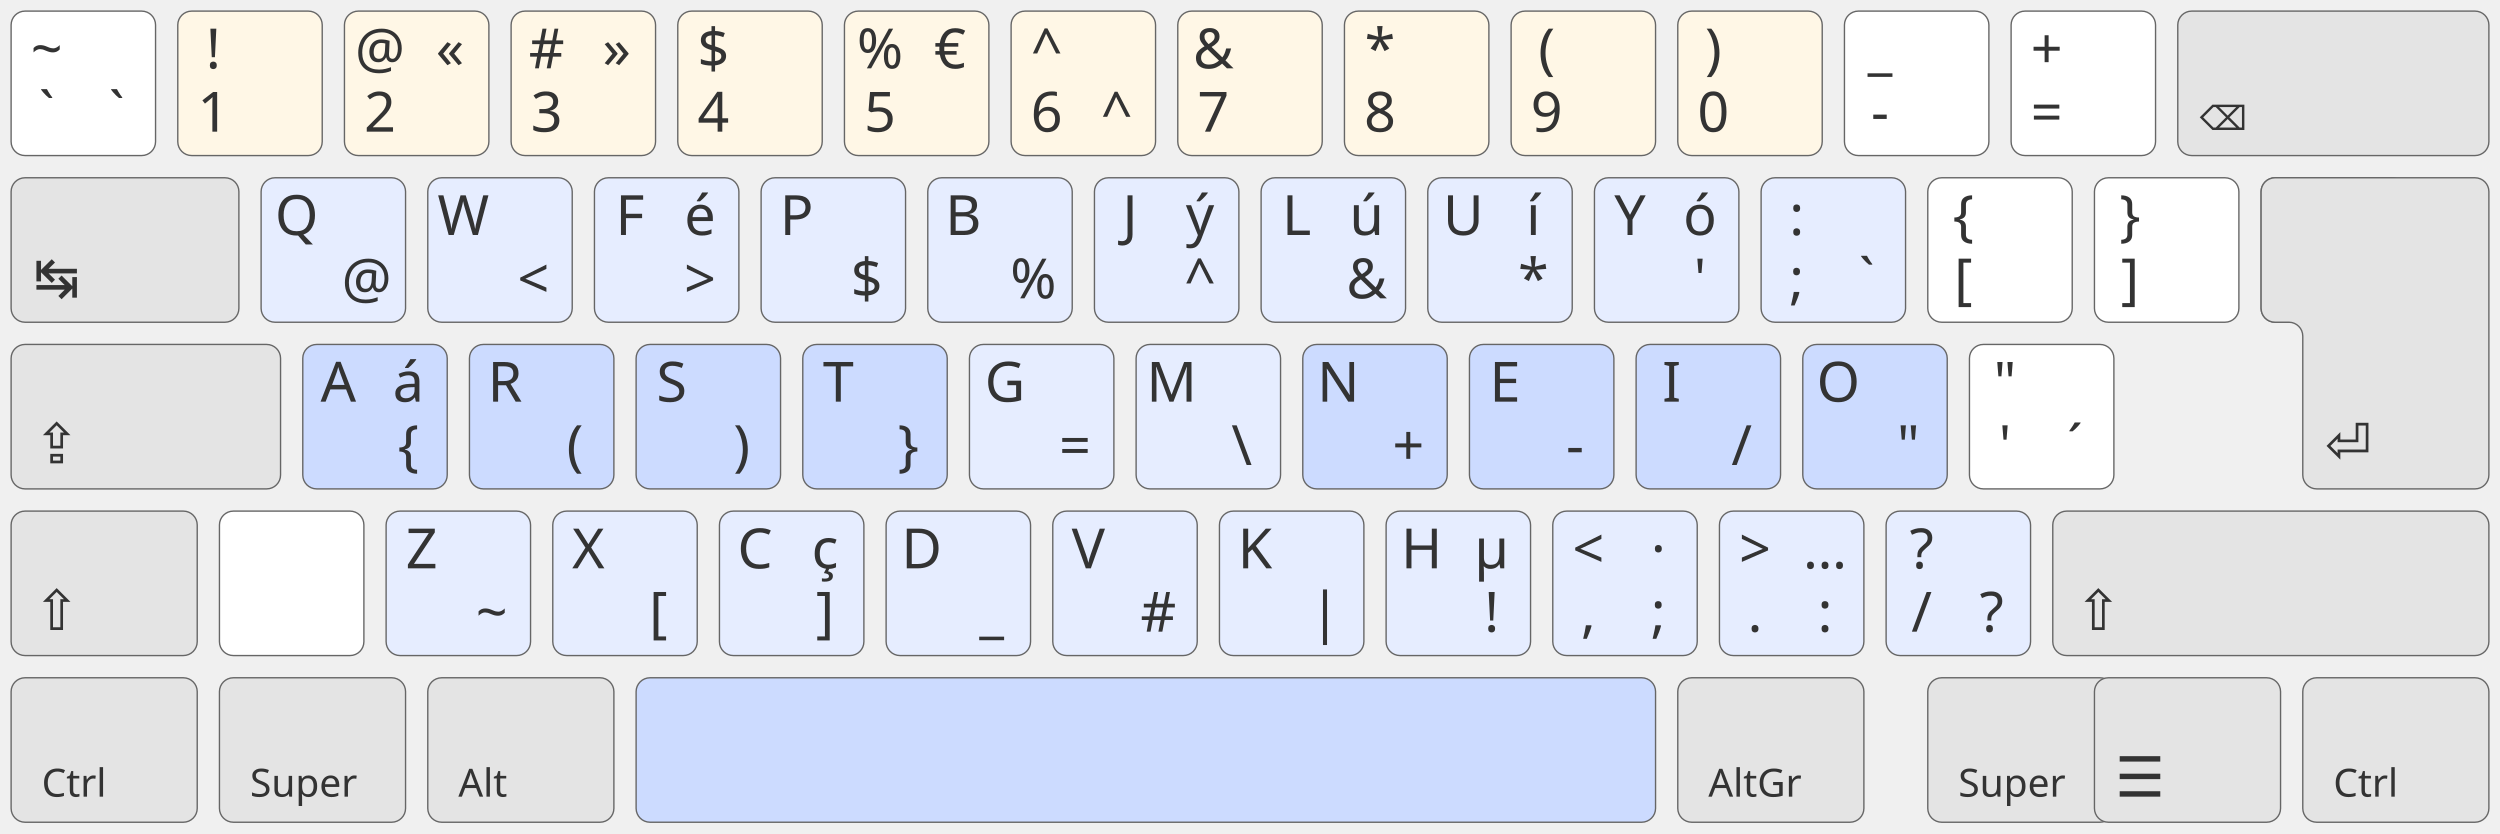
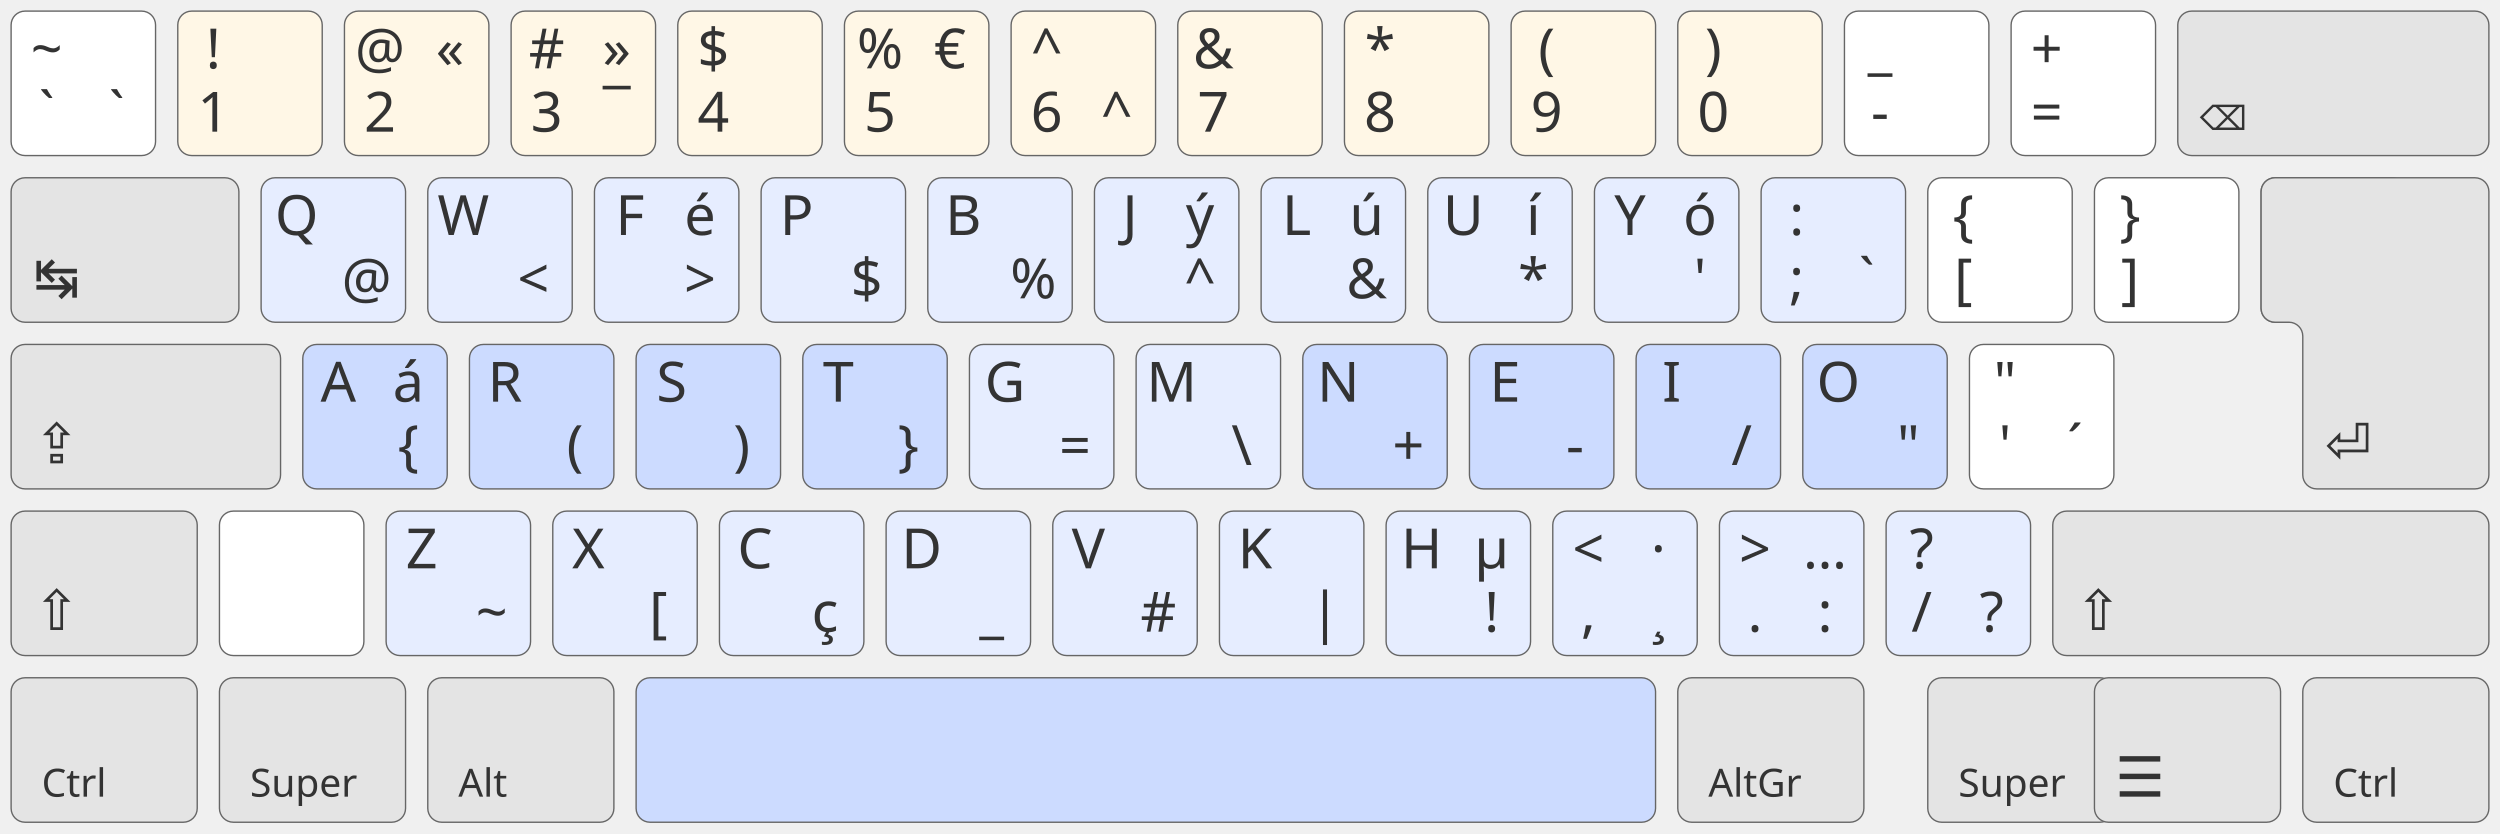
<svg xmlns="http://www.w3.org/2000/svg" class="iso intlBackslash mixed" platform="gnu" theme="reach" viewBox="0 0 900 300">
  <style>
    :root { color-scheme: light dark; }

    rect, path {
      stroke: #666;
      stroke-width: .5px;
      fill: #fff;
    }
    .specialKey,
    .specialKey rect,
    .specialKey path {
      fill: #e4e4e4;
    }
    text {
      fill: #333;
      font: normal 20px sans-serif;
      text-align: center;
    }
    #Backspace text {
      font-size: 12px;
    }

    #Escape { display: none; }

    #row_AE { transform: translate(4px, 4px); }
    #row_AD { transform: translate(4px, 64px); }
    #row_AC { transform: translate(4px, 124px); }
    #row_AB { transform: translate(4px, 184px); }
    #row_AA { transform: translate(4px, 244px); }

    /* Backslash + Enter */
    #Enter path.alt,
    #Enter     .iso,
    #Backslash .iso,
    .alt #Enter rect.ansi,
    .iso #Enter rect.ansi,
    .iso #Enter text.ansi,
    .alt #Backslash .ansi,
    .iso #Backslash .ansi { display: none; }
    #Enter text.ansi,
    .alt #Enter     .alt,
    .iso #Enter     .iso,
    .iso #Backslash .iso { display: block; }
    .iso #Backslash { transform: translate(765px, 60px); }
    .alt #Backslash { transform: translate(780px, -60px); }

    /* Backspace + IntlYen */
    #IntlYen, #Backspace .alt,
    .intlYen  #Backspace .ansi { display: none; }
    .intlYen  #Backspace .alt,
    .intlYen  #IntlYen { display: block; }

    /* ShiftLeft + IntlBackslash */
    #IntlBackslash, #ShiftLeft .iso,
    .intlBackslash  #ShiftLeft .ansi { display: none; }
    .intlBackslash  #ShiftLeft .iso,
    .intlBackslash  #IntlBackslash { display: block; }

    /* ShiftRight + IntlRo */
    #IntlRo, #ShiftRight .abnt,
    .intlRo  #ShiftRight .ansi { display: none; }
    .intlRo  #ShiftRight .abnt,
    .intlRo  #IntlRo { display: block; }

    /* Angle Mod */
    .am #KeyZ          { transform: translateX( 74px); }
    .am #KeyX          { transform: translateX(134px); }
    .am #KeyC          { transform: translateX(194px); }
    .am #KeyV          { transform: translateX(254px); }
    .am #KeyB          { transform: translateX(314px); }
    .am #IntlBackslash { transform: translateX(374px); }

    .specialKey   .ergo,
    .specialKey   .ol60,
    .specialKey   .ol50,
    .specialKey   .ol40,
    #Space        .ol60,
    #Space        .ol50,
    #Space        .ol40,
    #Backquote    .ol60,
    #BracketRight .ol60,
    #Equal        .ol60,
    .ergo #CapsLock,
    .ergo #Space      rect,
    .ergo #Backslash  rect,
    .ergo .specialKey rect,
    .ergo .specialKey text { display: none; }
    .ol50 #Escape,
    .ol40 #Escape,
    .ol60 #Space        .ol60,
    .ol50 #Space        .ol50,
    .ol40 #Space        .ol40,
    .ol60 #Backquote    .ol60,
    .ol60 #BracketRight .ol60,
    .ol60 #Backslash    .ol60,
    .ol60 #Equal        .ol60,
    .ol60 .specialKey   .ol60,
    .ol50 .specialKey   .ol50,
    .ol40 .specialKey   .ol40,
    .ergo .specialKey   .ergo { display: block; }

    .ol50 .pinkyKey, .ol50 #ContextMenu,
    .ol40 .pinkyKey, .ol40 #ContextMenu,
    .ol40 #row_AE .numberKey { display: none; }

    .ergo #row_AE       { transform: translate(94px, 4px); }
    .ergo #row_AD       { transform: translate(64px, 64px); }
    .ergo #row_AC       { transform: translate(49px, 124px); }
    .ergo #row_AB       { transform: translate(19px, 184px); }

    .ergo #Tab          { transform: translate(15px, 0px); }
    .ergo #ShiftLeft    { transform: translate(60px, 0px); }
    .ergo #ControlLeft  { transform: translate(75px, 0px); }
    .ergo #MetaLeft     { transform: translate(150px, 0px); }
    .ergo #AltLeft      { transform: translate(240px, 0px); }
    .ergo #Space        { transform: translate(315px, 0px); }
    .ergo #AltRight     { transform: translate(540px, 0px); }
    .ergo #MetaRight    { transform: translate(630px, 0px); }
    .ergo #ControlRight { transform: translate(750px, 0px); }

    .ergo .left         { transform: translate(-15px, 0px); }
    .ergo .right        { transform: translate(15px, 0px); }

    .ol60 .left         { transform: translate(-75px, 0px); }
    .ol60 #ControlRight { transform: translate(810px, 0px); }
    .ol60 #Backquote    { transform: translate(-15px, 0px); }
    .ol60 #ShiftRight   { transform: translate(795px, 0px); }
    .ol60 #ContextMenu  { transform: translate(750px, 0px); }
    .ol60 #Backslash    { transform: translate(690px, 120px); }
    .ol60 #Backspace    { transform: translate(277.5px, 60px); }
    .ol60 #Enter        { transform: translate(322.5px, 60px); }

    .ol50 #Escape       { transform: translate(-15px, 0px); }
    .ol50 #Backspace    { transform: translate(660px, 0px); }
    .ol50 #Enter        { transform: translate(705px, -60px); }

    .ol40 #Escape       { transform: translate(-15px, 120px); }
    .ol40 #Backspace    { transform: translate(660px, 60px); }
    .ol40 #Enter        { transform: translate(705px, 0px); }

    [platform="gnu"].ergo .specialKey .win,
    [platform="gnu"].ergo .specialKey .mac,
    [platform="win"].ergo .specialKey .gnu,
    [platform="win"].ergo .specialKey .mac { display: none; }
    .ergo .specialKey .mac,
    [platform="gnu"].ergo .specialKey .gnu,
    [platform="win"].ergo .specialKey .win { display: block; }

    /* swap Alt/Meta for MacOSX */
    [platform="gnu"].ergo #MetaLeft,
    [platform="win"].ergo #MetaLeft,
                    .ergo #AltLeft   { transform: translate(150px, 0px); }
    [platform="gnu"].ergo #AltLeft,
    [platform="win"].ergo #AltLeft,
                    .ergo #MetaLeft  { transform: translate(240px, 0px); }
    [platform="gnu"].ergo #AltRight,
    [platform="win"].ergo #AltRight,
                    .ergo #MetaRight { transform: translate(570px, 0px); }
    [platform="gnu"].ergo #MetaRight,
    [platform="win"].ergo #MetaRight,
                    .ergo #AltRight  { transform: translate(660px, 0px); }

    #NonConvert, #Convert, #KanaMode,
    #Lang1, #Lang2,
    #Space .jis,
    #Space .ks,
    .ergo #Space .ansi,
    .ol60 #Space .ansi,
    .ks  #Space .ansi,
    .ks  #Space .jis,
    .jis #Space .ansi,
    .jis #Space .ks { display: none; }
    .ks  #Space .ks,
    .jis #NonConvert, .jis #Convert, .jis #KanaMode,
    .ks #Lang1, .ks #Lang2,
    .jis #Space .jis { display: block; }

    #Backquote .jis,
    #CapsLock  .jis,
    .jis #Backquote .ansi,
    .jis #CapsLock  .ansi { display: none; }
    .jis #Backquote .jis,
    .jis #CapsLock .jis { display: block; }

    #Space text,
    #Lang1 text,
    #Lang2 text,
    #Convert text,
    #NonConvert text,
    .jis #CapsLock text { font-size: 14px; }
    #KanaMode text,
    .jis #Backquote text { font-size: 10px; }

    .specialKey .win,
    .specialKey .gnu {
      display: none;
      font-size: 14px;
    }

    /* display MacOSX by default */
    [platform="gnu"] .specialKey .win,
    [platform="gnu"] .specialKey .mac,
    [platform="win"] .specialKey .gnu,
    [platform="win"] .specialKey .mac { display: none; }
    [platform="mac"] .specialKey .mac,
    [platform="gnu"] .specialKey .gnu,
    [platform="win"] .specialKey .win { display: block; }

    /* swap Alt/Meta for MacOSX */
    [platform="gnu"] #MetaLeft,
    [platform="win"] #MetaLeft,  #AltLeft   { transform: translate(75px, 0px); }
    [platform="gnu"] #AltLeft,
    [platform="win"] #AltLeft,   #MetaLeft  { transform: translate(150px, 0px); }
    [platform="gnu"] #AltRight,
    [platform="win"] #AltRight,  #MetaRight { transform: translate(600px, 0px); }
    [platform="gnu"] #MetaRight,
    [platform="win"] #MetaRight, #AltRight  { transform: translate(675px, 0px); }

    /* optional color theme: reach */
    [theme="reach"] .numberKey rect { fill: hsl( 42, 100%, 95%); }
    [theme="reach"] .letterKey rect { fill: hsl(222, 100%, 95%); }
    [theme="reach"] .homeKey   rect { fill: hsl(222, 100%, 90%); }

    /* optional color theme: hints */
    [theme="hints"] [finger="m1"] rect { fill: hsl(  0, 100%, 95%); }
    [theme="hints"] [finger="l2"] rect { fill: hsl( 42, 100%, 85%); }
    [theme="hints"] [finger="r2"] rect { fill: hsl( 61, 100%, 85%); }
    [theme="hints"] [finger="l3"] rect,
    [theme="hints"] [finger="r3"] rect { fill: hsl(136, 100%, 85%); }
    [theme="hints"] [finger="l4"] rect,
    [theme="hints"] [finger="r4"] rect { fill: hsl(200, 100%, 85%); }
    [theme="hints"] [finger="l5"] rect,
    [theme="hints"] [finger="r5"] rect { fill: hsl(230, 100%, 85%); }
    [theme="hints"] .specialKey   rect,
    [theme="hints"] .specialKey   path { fill: #e4e4e4; }
    [theme="hints"] .hint         rect { fill: #a33; }
    [theme="hints"] .press        rect { fill: #335; }
    [theme="hints"] .press        text { fill: #fff; }
    [theme="hints"] .hint text {
      font-weight: bold;
      fill: white;
    }

    /* hide level3-6 by default */
    .level3, .level4, .level5, .level6 { display: none; }

    /* show 1dk */
    .odk .level5,
    .odk .level6 { display: block; }

    /* show 1dk and AltGr */
    .mixed .level3,
    .mixed .level5 { display: block; opacity: 1; }
    .mixed .level5 { transform: translate(0px, -22.8px); }

    /* show AltGr */
    .altgr .level3,
    .altgr .level4 { display: block; opacity: 1; }

    @media (prefers-color-scheme: dark) {
      rect, path { stroke: #777; fill: #444; }
      .specialKey, .specialKey rect, .specialKey path { fill: #333; }
      text { fill: #bbb; }
      .level3, .level4 { fill: #99f; }
      .level5, .level6 { fill: #6d6; }
      .deadKey { fill: #f44; }

      [theme="reach"] .numberKey rect { fill: hsl( 61, 25%, 30%); }
      [theme="reach"] .letterKey rect { fill: hsl(136, 30%, 30%); }
      [theme="reach"] .letterKey rect { fill: hsl(180, 30%, 30%); }
      [theme="reach"] .homeKey   rect { fill: hsl(230, 30%, 30%); }

      [theme="hints"] [finger="m1"] rect { fill: hsl(  0, 25%, 30%); }
      [theme="hints"] [finger="l2"] rect { fill: hsl( 31, 30%, 30%); }
      [theme="hints"] [finger="r2"] rect { fill: hsl( 61, 30%, 30%); }
      [theme="hints"] [finger="l3"] rect,
      [theme="hints"] [finger="r3"] rect { fill: hsl(136, 30%, 30%); }
      [theme="hints"] [finger="l4"] rect,
      [theme="hints"] [finger="r4"] rect { fill: hsl(200, 30%, 30%); }
      [theme="hints"] [finger="l5"] rect,
      [theme="hints"] [finger="r5"] rect { fill: hsl(230, 30%, 30%); }
      [theme="hints"] .specialKey   rect,
      [theme="hints"] .specialKey   path { fill: #333; }
      [theme="hints"] .hint         rect { fill: #a33; }
      [theme="hints"] .press        rect { fill: #335; }
      [theme="hints"] .press        text { fill: #fff; }
      [theme="hints"] .hint text {
        font-weight: bold;
        fill: white;
      }
    }
  </style>
  <g id="row_AE">
    <g class="left">
      <g class="specialKey" finger="l5" id="Escape">
        <rect width="67" height="52" class="ergo" rx="5" ry="5" />
        <text x="16.4" y="42.8" class="ergo" text-anchor="middle">⎋</text>
      </g>
      <g class="pinkyKey" finger="l5" id="Backquote">
        <rect width="52" height="52" rx="5" ry="5" class="specialKey jis" />
        <rect width="52" height="52" rx="5" ry="5" class="ansi alt iso ergo" />
        <rect width="67" height="52" rx="5" ry="5" class="ol60" />
        <text x="26" y="20" class="jis" text-anchor="middle">半角</text>
        <text x="26" y="32" class="jis" text-anchor="middle">全角</text>
        <text x="26" y="44" class="jis" text-anchor="middle">漢字</text>
        <g class="ansi key" text-anchor="middle">
          <text x="12.8" y="43.4" class="level1">`</text>
          <text x="12.8" y="20.6" class="level2">~</text>
          <text x="38.0" y="43.4" class="level3 deadKey">`</text>
          <text x="38.0" y="20.6" class="level4 deadKey">~</text>
          <text x="38.0" y="43.4" class="level5" />
          <text x="38.0" y="20.6" class="level6" />
        </g>
      </g>
      <g class="numberKey" finger="l5" id="Digit1" transform="translate(60)">
        <rect width="52" height="52" rx="5" ry="5" />
        <g class="key" text-anchor="middle">
          <text x="12.8" y="43.4" class="level1">1</text>
          <text x="12.8" y="20.6" class="level2">!</text>
          <text x="38.0" y="43.4" class="level3" />
          <text x="38.0" y="20.6" class="level4" />
          <text x="38.0" y="43.4" class="level5" />
          <text x="38.0" y="20.6" class="level6" />
        </g>
      </g>
      <g class="numberKey" finger="l4" id="Digit2" transform="translate(120)">
        <rect width="52" height="52" rx="5" ry="5" />
        <g class="key" text-anchor="middle">
          <text x="12.8" y="43.4" class="level1">2</text>
          <text x="12.8" y="20.6" class="level2">@</text>
          <text x="38.0" y="43.4" class="level3" />
          <text x="38.0" y="20.6" class="level4" />
          <text x="38.0" y="43.4" class="level5">«</text>
          <text x="38.0" y="20.6" class="level6" />
        </g>
      </g>
      <g class="numberKey" finger="l3" id="Digit3" transform="translate(180)">
        <rect width="52" height="52" rx="5" ry="5" />
        <g class="key" text-anchor="middle">
          <text x="12.8" y="43.4" class="level1">3</text>
          <text x="12.8" y="20.6" class="level2">#</text>
-           <text x="38.0" y="43.4" class="level3" />
+           <text x="38.0" y="43.4" class="level3 deadKey">¯</text>
          <text x="38.0" y="20.6" class="level4" />
          <text x="38.0" y="43.4" class="level5">»</text>
          <text x="38.0" y="20.6" class="level6" />
        </g>
      </g>
      <g class="numberKey" finger="l2" id="Digit4" transform="translate(240)">
        <rect width="52" height="52" rx="5" ry="5" />
        <g class="key" text-anchor="middle">
          <text x="12.8" y="43.4" class="level1">4</text>
          <text x="12.8" y="20.6" class="level2">$</text>
          <text x="38.0" y="43.4" class="level3" />
          <text x="38.0" y="20.6" class="level4" />
          <text x="38.0" y="43.4" class="level5" />
          <text x="38.0" y="20.6" class="level6" />
        </g>
      </g>
      <g class="numberKey" finger="l2" id="Digit5" transform="translate(300)">
        <rect width="52" height="52" rx="5" ry="5" />
        <g class="key" text-anchor="middle">
          <text x="12.8" y="43.4" class="level1">5</text>
          <text x="12.8" y="20.6" class="level2">%</text>
          <text x="38.0" y="43.4" class="level3" />
          <text x="38.0" y="20.6" class="level4" />
          <text x="38.0" y="43.4" class="level5">€</text>
          <text x="38.0" y="20.6" class="level6" />
        </g>
      </g>
    </g>
    <g class="right">
      <g class="numberKey" finger="r2" id="Digit6" transform="translate(360)">
        <rect width="52" height="52" rx="5" ry="5" />
        <g class="key" text-anchor="middle">
          <text x="12.8" y="43.4" class="level1">6</text>
          <text x="12.8" y="20.6" class="level2">^</text>
          <text x="38.0" y="43.4" class="level3 deadKey">^</text>
          <text x="38.0" y="20.6" class="level4" />
          <text x="38.0" y="43.4" class="level5" />
          <text x="38.0" y="20.6" class="level6" />
        </g>
      </g>
      <g class="numberKey" finger="r2" id="Digit7" transform="translate(420)">
        <rect width="52" height="52" rx="5" ry="5" />
        <g class="key" text-anchor="middle">
          <text x="12.8" y="43.4" class="level1">7</text>
          <text x="12.8" y="20.6" class="level2">&amp;</text>
          <text x="38.0" y="43.4" class="level3" />
          <text x="38.0" y="20.6" class="level4" />
          <text x="38.0" y="43.4" class="level5" />
          <text x="38.0" y="20.6" class="level6" />
        </g>
      </g>
      <g class="numberKey" finger="r3" id="Digit8" transform="translate(480)">
        <rect width="52" height="52" rx="5" ry="5" />
        <g class="key" text-anchor="middle">
          <text x="12.8" y="43.4" class="level1">8</text>
          <text x="12.8" y="20.6" class="level2">*</text>
          <text x="38.0" y="43.4" class="level3" />
          <text x="38.0" y="20.6" class="level4" />
          <text x="38.0" y="43.4" class="level5" />
          <text x="38.0" y="20.6" class="level6" />
        </g>
      </g>
      <g class="numberKey" finger="r4" id="Digit9" transform="translate(540)">
        <rect width="52" height="52" rx="5" ry="5" />
        <g class="key" text-anchor="middle">
          <text x="12.8" y="43.4" class="level1">9</text>
          <text x="12.8" y="20.6" class="level2">(</text>
          <text x="38.0" y="43.4" class="level3" />
          <text x="38.0" y="20.6" class="level4" />
          <text x="38.0" y="43.4" class="level5" />
          <text x="38.0" y="20.6" class="level6" />
        </g>
      </g>
      <g class="numberKey" finger="r5" id="Digit0" transform="translate(600)">
        <rect width="52" height="52" rx="5" ry="5" />
        <g class="key" text-anchor="middle">
          <text x="12.8" y="43.4" class="level1">0</text>
          <text x="12.8" y="20.6" class="level2">)</text>
          <text x="38.0" y="43.4" class="level3" />
          <text x="38.0" y="20.6" class="level4" />
          <text x="38.0" y="43.4" class="level5" />
          <text x="38.0" y="20.6" class="level6" />
        </g>
      </g>
      <g class="pinkyKey" finger="r5" id="Minus" transform="translate(660)">
        <rect width="52" height="52" rx="5" ry="5" />
        <g class="key" text-anchor="middle">
          <text x="12.8" y="43.4" class="level1">-</text>
          <text x="12.8" y="20.6" class="level2">_</text>
          <text x="38.0" y="43.4" class="level3" />
          <text x="38.0" y="20.6" class="level4" />
          <text x="38.0" y="43.4" class="level5" />
          <text x="38.0" y="20.6" class="level6" />
        </g>
      </g>
      <g class="pinkyKey" finger="r5" id="Equal" transform="translate(720)">
        <rect width="52" height="52" rx="5" ry="5" />
        <rect width="67" height="52" rx="5" ry="5" class="ol60" />
        <g class="key" text-anchor="middle">
          <text x="12.8" y="43.4" class="level1">=</text>
          <text x="12.8" y="20.6" class="level2">+</text>
          <text x="38.0" y="43.4" class="level3" />
          <text x="38.0" y="20.6" class="level4" />
          <text x="38.0" y="43.4" class="level5" />
          <text x="38.0" y="20.6" class="level6" />
        </g>
      </g>
      <g class="pinkyKey" finger="r5" id="IntlYen" transform="translate(780)">
        <rect width="52" height="52" rx="5" ry="5" />
        <g class="key" text-anchor="middle">
          <text x="12.8" y="43.4" class="level1" />
          <text x="12.8" y="20.6" class="level2" />
          <text x="38.0" y="43.4" class="level3" />
          <text x="38.0" y="20.6" class="level4" />
          <text x="38.0" y="43.4" class="level5" />
          <text x="38.0" y="20.6" class="level6" />
        </g>
      </g>
      <g class="specialKey" finger="r5" id="Backspace" transform="translate(780)">
        <rect width="112" height="52" rx="5" ry="5" class="ansi" />
        <rect width="67" height="112" rx="5" ry="5" class="ol60" y="-60" />
        <rect width="67" height="52" rx="5" ry="5" class="ol40 ol50" />
        <rect width="52" height="52" rx="5" ry="5" class="alt" x="60" />
        <text x="16.4" y="42.8" class="ansi" text-anchor="middle">⌫</text>
        <text x="16.4" y="42.8" class="ergo" text-anchor="middle">⌫</text>
        <text x="16.4" y="42.8" class="alt" text-anchor="middle" transform="translate(60)">⌫</text>
      </g>
    </g>
  </g>
  <g id="row_AD">
    <g class="left">
      <g class="specialKey" finger="l5" id="Tab">
        <rect width="82" height="52" rx="5" ry="5" />
        <rect width="67" height="52" class="ergo" rx="5" ry="5" />
        <text x="16.4" y="42.8" text-anchor="middle">↹</text>
        <text x="16.4" y="42.8" text-anchor="middle" class="ergo">↹</text>
      </g>
      <g class="letterKey" finger="l5" id="KeyQ" transform="translate(90)">
        <rect width="52" height="52" rx="5" ry="5" />
        <g class="key" text-anchor="middle">
          <text x="12.8" y="43.4" class="level1" />
          <text x="12.8" y="20.6" class="level2">Q</text>
          <text x="38.0" y="43.4" class="level3">@</text>
          <text x="38.0" y="20.6" class="level4" />
          <text x="38.0" y="43.4" class="level5" />
          <text x="38.0" y="20.6" class="level6" />
        </g>
      </g>
      <g class="letterKey" finger="l4" id="KeyW" transform="translate(150)">
        <rect width="52" height="52" rx="5" ry="5" />
        <g class="key" text-anchor="middle">
          <text x="12.8" y="43.4" class="level1" />
          <text x="12.8" y="20.6" class="level2">W</text>
          <text x="38.0" y="43.4" class="level3">&lt;</text>
          <text x="38.0" y="20.6" class="level4" />
          <text x="38.0" y="43.4" class="level5" />
          <text x="38.0" y="20.6" class="level6" />
        </g>
      </g>
      <g class="letterKey" finger="l3" id="KeyE" transform="translate(210)">
        <rect width="52" height="52" rx="5" ry="5" />
        <g class="key" text-anchor="middle">
          <text x="12.8" y="43.4" class="level1" />
          <text x="12.8" y="20.6" class="level2">F</text>
          <text x="38.0" y="43.4" class="level3">&gt;</text>
          <text x="38.0" y="20.6" class="level4" />
          <text x="38.0" y="43.4" class="level5">é</text>
          <text x="38.0" y="20.6" class="level6" />
        </g>
      </g>
      <g class="letterKey" finger="l2" id="KeyR" transform="translate(270)">
        <rect width="52" height="52" rx="5" ry="5" />
        <g class="key" text-anchor="middle">
          <text x="12.8" y="43.4" class="level1" />
          <text x="12.8" y="20.6" class="level2">P</text>
          <text x="38.0" y="43.4" class="level3">$</text>
          <text x="38.0" y="20.6" class="level4" />
          <text x="38.0" y="43.4" class="level5" />
          <text x="38.0" y="20.6" class="level6" />
        </g>
      </g>
      <g class="letterKey" finger="l2" id="KeyT" transform="translate(330)">
        <rect width="52" height="52" rx="5" ry="5" />
        <g class="key" text-anchor="middle">
          <text x="12.8" y="43.4" class="level1" />
          <text x="12.8" y="20.6" class="level2">B</text>
          <text x="38.0" y="43.4" class="level3">%</text>
          <text x="38.0" y="20.6" class="level4" />
          <text x="38.0" y="43.4" class="level5" />
          <text x="38.0" y="20.6" class="level6" />
        </g>
      </g>
    </g>
    <g class="right">
      <g class="letterKey" finger="r2" id="KeyY" transform="translate(390)">
        <rect width="52" height="52" rx="5" ry="5" />
        <g class="key" text-anchor="middle">
          <text x="12.8" y="43.4" class="level1" />
          <text x="12.8" y="20.6" class="level2">J</text>
          <text x="38.0" y="43.4" class="level3">^</text>
          <text x="38.0" y="20.6" class="level4" />
          <text x="38.0" y="43.4" class="level5">ý</text>
          <text x="38.0" y="20.6" class="level6" />
        </g>
      </g>
      <g class="letterKey" finger="r2" id="KeyU" transform="translate(450)">
        <rect width="52" height="52" rx="5" ry="5" />
        <g class="key" text-anchor="middle">
          <text x="12.8" y="43.4" class="level1" />
          <text x="12.8" y="20.6" class="level2">L</text>
          <text x="38.0" y="43.4" class="level3">&amp;</text>
          <text x="38.0" y="20.6" class="level4" />
          <text x="38.0" y="43.4" class="level5">ú</text>
          <text x="38.0" y="20.6" class="level6" />
        </g>
      </g>
      <g class="letterKey" finger="r3" id="KeyI" transform="translate(510)">
        <rect width="52" height="52" rx="5" ry="5" />
        <g class="key" text-anchor="middle">
          <text x="12.8" y="43.4" class="level1" />
          <text x="12.8" y="20.6" class="level2">U</text>
          <text x="38.0" y="43.4" class="level3">*</text>
          <text x="38.0" y="20.6" class="level4" />
          <text x="38.0" y="43.4" class="level5">í</text>
          <text x="38.0" y="20.6" class="level6" />
        </g>
      </g>
      <g class="letterKey" finger="r4" id="KeyO" transform="translate(570)">
        <rect width="52" height="52" rx="5" ry="5" />
        <g class="key" text-anchor="middle">
          <text x="12.8" y="43.4" class="level1" />
          <text x="12.8" y="20.6" class="level2">Y</text>
          <text x="38.0" y="43.4" class="level3">'</text>
          <text x="38.0" y="20.6" class="level4" />
          <text x="38.0" y="43.4" class="level5">ó</text>
          <text x="38.0" y="20.6" class="level6" />
        </g>
      </g>
      <g class="letterKey" finger="r5" id="KeyP" transform="translate(630)">
        <rect width="52" height="52" rx="5" ry="5" />
        <g class="key" text-anchor="middle">
          <text x="12.8" y="43.4" class="level1">;</text>
          <text x="12.8" y="20.6" class="level2">:</text>
          <text x="38.0" y="43.4" class="level3">`</text>
          <text x="38.0" y="20.6" class="level4" />
          <text x="38.0" y="43.4" class="level5" />
          <text x="38.0" y="20.6" class="level6" />
        </g>
      </g>
      <g class="pinkyKey" finger="r5" id="BracketLeft" transform="translate(690)">
        <rect width="52" height="52" rx="5" ry="5" />
        <g class="key" text-anchor="middle">
          <text x="12.8" y="43.4" class="level1">[</text>
          <text x="12.8" y="20.6" class="level2">{</text>
          <text x="38.0" y="43.4" class="level3" />
          <text x="38.0" y="20.6" class="level4" />
          <text x="38.0" y="43.4" class="level5" />
          <text x="38.0" y="20.6" class="level6" />
        </g>
      </g>
      <g class="pinkyKey" finger="r5" id="BracketRight" transform="translate(750)">
        <rect width="52" height="52" rx="5" ry="5" />
        <rect width="67" height="52" rx="5" ry="5" class="ol60" />
        <g class="key" text-anchor="middle">
          <text x="12.8" y="43.4" class="level1">]</text>
          <text x="12.8" y="20.6" class="level2">}</text>
          <text x="38.0" y="43.4" class="level3" />
          <text x="38.0" y="20.6" class="level4" />
          <text x="38.0" y="43.4" class="level5" />
          <text x="38.0" y="20.6" class="level6" />
        </g>
      </g>
      <g class="pinkyKey" finger="r5" id="Backslash" transform="translate(810)">
        <rect width="82" height="52" rx="5" ry="5" class="ansi" />
        <rect width="52" height="52" rx="5" ry="5" class="iso ol60" />
        <g class="key" text-anchor="middle">
          <text x="12.8" y="43.4" class="level1">\</text>
          <text x="12.8" y="20.6" class="level2">|</text>
          <text x="38.0" y="43.4" class="level3" />
          <text x="38.0" y="20.6" class="level4" />
          <text x="38.0" y="43.4" class="level5" />
          <text x="38.0" y="20.6" class="level6" />
        </g>
      </g>
    </g>
  </g>
  <g id="row_AC">
    <g class="left">
      <g class="specialKey" finger="l5" id="CapsLock">
        <rect width="97" height="52" rx="5" ry="5" />
        <text x="16.4" y="42.8" text-anchor="middle" class="ansi">⇪</text>
        <text x="23.0" y="42.8" text-anchor="middle" class="jis">英数</text>
      </g>
      <g class="letterKey homeKey" finger="l5" id="KeyA" transform="translate(105)">
        <rect width="52" height="52" rx="5" ry="5" />
        <g class="key" text-anchor="middle">
          <text x="12.8" y="43.4" class="level1" />
          <text x="12.8" y="20.6" class="level2">A</text>
          <text x="38.0" y="43.4" class="level3">{</text>
          <text x="38.0" y="20.6" class="level4" />
          <text x="38.0" y="43.4" class="level5">á</text>
          <text x="38.0" y="20.6" class="level6" />
        </g>
      </g>
      <g class="letterKey homeKey" finger="l4" id="KeyS" transform="translate(165)">
        <rect width="52" height="52" rx="5" ry="5" />
        <g class="key" text-anchor="middle">
          <text x="12.8" y="43.4" class="level1" />
          <text x="12.8" y="20.6" class="level2">R</text>
          <text x="38.0" y="43.4" class="level3">(</text>
          <text x="38.0" y="20.6" class="level4" />
          <text x="38.0" y="43.4" class="level5" />
          <text x="38.0" y="20.6" class="level6" />
        </g>
      </g>
      <g class="letterKey homeKey" finger="l3" id="KeyD" transform="translate(225)">
        <rect width="52" height="52" rx="5" ry="5" />
        <g class="key" text-anchor="middle">
          <text x="12.8" y="43.4" class="level1" />
          <text x="12.8" y="20.6" class="level2">S</text>
          <text x="38.0" y="43.4" class="level3">)</text>
          <text x="38.0" y="20.6" class="level4" />
          <text x="38.0" y="43.4" class="level5" />
          <text x="38.0" y="20.6" class="level6" />
        </g>
      </g>
      <g class="letterKey homeKey" finger="l2" id="KeyF" transform="translate(285)">
        <rect width="52" height="52" rx="5" ry="5" />
        <g class="key" text-anchor="middle">
          <text x="12.8" y="43.4" class="level1" />
          <text x="12.8" y="20.6" class="level2">T</text>
          <text x="38.0" y="43.4" class="level3">}</text>
          <text x="38.0" y="20.6" class="level4" />
          <text x="38.0" y="43.4" class="level5" />
          <text x="38.0" y="20.6" class="level6" />
        </g>
      </g>
      <g class="letterKey" finger="l2" id="KeyG" transform="translate(345)">
        <rect width="52" height="52" rx="5" ry="5" />
        <g class="key" text-anchor="middle">
          <text x="12.8" y="43.4" class="level1" />
          <text x="12.8" y="20.6" class="level2">G</text>
          <text x="38.0" y="43.4" class="level3">=</text>
          <text x="38.0" y="20.6" class="level4" />
          <text x="38.0" y="43.4" class="level5" />
          <text x="38.0" y="20.6" class="level6" />
        </g>
      </g>
    </g>
    <g class="right">
      <g class="letterKey" finger="r2" id="KeyH" transform="translate(405)">
        <rect width="52" height="52" rx="5" ry="5" />
        <g class="key" text-anchor="middle">
          <text x="12.8" y="43.4" class="level1" />
          <text x="12.8" y="20.6" class="level2">M</text>
          <text x="38.0" y="43.4" class="level3">\</text>
          <text x="38.0" y="20.6" class="level4" />
          <text x="38.0" y="43.4" class="level5" />
          <text x="38.0" y="20.6" class="level6" />
        </g>
      </g>
      <g class="letterKey homeKey" finger="r2" id="KeyJ" transform="translate(465)">
        <rect width="52" height="52" rx="5" ry="5" />
        <g class="key" text-anchor="middle">
          <text x="12.8" y="43.4" class="level1" />
          <text x="12.8" y="20.6" class="level2">N</text>
          <text x="38.0" y="43.4" class="level3">+</text>
          <text x="38.0" y="20.6" class="level4" />
          <text x="38.0" y="43.4" class="level5" />
          <text x="38.0" y="20.6" class="level6" />
        </g>
      </g>
      <g class="letterKey homeKey" finger="r3" id="KeyK" transform="translate(525)">
        <rect width="52" height="52" rx="5" ry="5" />
        <g class="key" text-anchor="middle">
          <text x="12.8" y="43.4" class="level1" />
          <text x="12.8" y="20.6" class="level2">E</text>
          <text x="38.0" y="43.4" class="level3">-</text>
          <text x="38.0" y="20.6" class="level4" />
          <text x="38.0" y="43.4" class="level5" />
          <text x="38.0" y="20.6" class="level6" />
        </g>
      </g>
      <g class="letterKey homeKey" finger="r4" id="KeyL" transform="translate(585)">
        <rect width="52" height="52" rx="5" ry="5" />
        <g class="key" text-anchor="middle">
          <text x="12.8" y="43.4" class="level1" />
          <text x="12.8" y="20.6" class="level2">I</text>
          <text x="38.0" y="43.4" class="level3">/</text>
          <text x="38.0" y="20.6" class="level4" />
          <text x="38.0" y="43.4" class="level5" />
          <text x="38.0" y="20.6" class="level6" />
        </g>
      </g>
      <g class="letterKey homeKey" finger="r5" id="Semicolon" transform="translate(645)">
        <rect width="52" height="52" rx="5" ry="5" />
        <g class="key" text-anchor="middle">
          <text x="12.8" y="43.4" class="level1" />
          <text x="12.8" y="20.6" class="level2">O</text>
          <text x="38.0" y="43.4" class="level3">"</text>
          <text x="38.0" y="20.6" class="level4" />
          <text x="38.0" y="43.4" class="level5" />
          <text x="38.0" y="20.6" class="level6" />
        </g>
      </g>
      <g class="pinkyKey" finger="r5" id="Quote" transform="translate(705)">
        <rect width="52" height="52" rx="5" ry="5" />
        <g class="key" text-anchor="middle">
          <text x="12.8" y="43.4" class="level1">'</text>
          <text x="12.8" y="20.6" class="level2">"</text>
          <text x="38.0" y="43.4" class="level3 deadKey">´</text>
          <text x="38.0" y="20.6" class="level4 deadKey">¨</text>
          <text x="38.0" y="43.4" class="level5" />
          <text x="38.0" y="20.6" class="level6" />
        </g>
      </g>
      <g class="specialKey" finger="r5" id="Enter" transform="translate(765)">
        <path class="alt" d="M50-60h72a5 5 0 0 1 5 5V47a5 5 0 0 1-5 5H5a5 5 0 0 1-5-5V5a5 5 0 0 1 5-5h35a5 5 1 0 0 5-5v-50a5 5 0 0 1 5-5z" />
        <path class="iso" d="M50-60h72a5 5 0 0 1 5 5V47a5 5 0 0 1-5 5H65a5 5 0 0 1-5-5V-3a5 5 1 0 0-5-5h-5a5 5 0 0 1-5-5v-42a5 5 0 0 1 5-5z" />
        <rect width="127" height="52" rx="5" ry="5" class="ansi" />
        <rect width="67" height="112" rx="5" ry="5" class="ol60" y="-60" />
        <rect width="67" height="52" rx="5" ry="5" class="ol40 ol50" />
        <text x="16.4" y="42.8" text-anchor="middle" class="ansi alt ergo">⏎</text>
        <text x="16.4" y="42.8" text-anchor="middle" class="iso" transform="translate(60)">⏎</text>
      </g>
    </g>
  </g>
  <g id="row_AB">
    <g class="left">
      <g class="specialKey" finger="l5" id="ShiftLeft">
        <rect width="127" height="52" rx="5" ry="5" class="ansi alt" />
        <rect width="67" height="52" rx="5" ry="5" class="iso" />
        <rect width="67" height="112" rx="5" ry="5" class="ol50 ol60" y="-60" />
        <rect width="67" height="52" rx="5" ry="5" class="ol40" />
        <text x="16.4" y="42.8" text-anchor="middle">⇧</text>
        <text x="16.4" y="42.8" text-anchor="middle" class="ergo">⇧</text>
      </g>
      <g class="pinkyKey" finger="l5" id="IntlBackslash" transform="translate(75)">
        <rect width="52" height="52" rx="5" ry="5" />
        <g class="key" text-anchor="middle">
          <text x="12.8" y="43.4" class="level1" />
          <text x="12.8" y="20.6" class="level2" />
          <text x="38.0" y="43.4" class="level3" />
          <text x="38.0" y="20.6" class="level4" />
          <text x="38.0" y="43.4" class="level5" />
          <text x="38.0" y="20.6" class="level6" />
        </g>
      </g>
      <g class="letterKey" finger="l5" id="KeyZ" transform="translate(135)">
        <rect width="52" height="52" rx="5" ry="5" />
        <g class="key" text-anchor="middle">
          <text x="12.8" y="43.4" class="level1" />
          <text x="12.8" y="20.6" class="level2">Z</text>
          <text x="38.0" y="43.4" class="level3">~</text>
          <text x="38.0" y="20.6" class="level4" />
          <text x="38.0" y="43.4" class="level5" />
          <text x="38.0" y="20.6" class="level6" />
        </g>
      </g>
      <g class="letterKey" finger="l4" id="KeyX" transform="translate(195)">
        <rect width="52" height="52" rx="5" ry="5" />
        <g class="key" text-anchor="middle">
          <text x="12.8" y="43.4" class="level1" />
          <text x="12.8" y="20.6" class="level2">X</text>
          <text x="38.0" y="43.4" class="level3">[</text>
          <text x="38.0" y="20.6" class="level4" />
          <text x="38.0" y="43.4" class="level5" />
          <text x="38.0" y="20.6" class="level6" />
        </g>
      </g>
      <g class="letterKey" finger="l3" id="KeyC" transform="translate(255)">
        <rect width="52" height="52" rx="5" ry="5" />
        <g class="key" text-anchor="middle">
          <text x="12.8" y="43.4" class="level1" />
          <text x="12.8" y="20.6" class="level2">C</text>
-           <text x="38.0" y="43.4" class="level3">]</text>
-           <text x="38.0" y="20.6" class="level4" />
-           <text x="38.0" y="43.4" class="level5">ç</text>
+           <text x="38.0" y="43.4" class="level3">ç</text>
+           <text x="38.0" y="20.6" class="level4" />
+           <text x="38.0" y="43.4" class="level5" />
          <text x="38.0" y="20.6" class="level6" />
        </g>
      </g>
      <g class="letterKey" finger="l2" id="KeyV" transform="translate(315)">
        <rect width="52" height="52" rx="5" ry="5" />
        <g class="key" text-anchor="middle">
          <text x="12.8" y="43.4" class="level1" />
          <text x="12.8" y="20.6" class="level2">D</text>
          <text x="38.0" y="43.4" class="level3">_</text>
          <text x="38.0" y="20.6" class="level4" />
          <text x="38.0" y="43.4" class="level5" />
          <text x="38.0" y="20.6" class="level6" />
        </g>
      </g>
      <g class="letterKey" finger="l2" id="KeyB" transform="translate(375)">
        <rect width="52" height="52" rx="5" ry="5" />
        <g class="key" text-anchor="middle">
          <text x="12.8" y="43.4" class="level1" />
          <text x="12.8" y="20.6" class="level2">V</text>
          <text x="38.0" y="43.4" class="level3">#</text>
          <text x="38.0" y="20.6" class="level4" />
          <text x="38.0" y="43.4" class="level5" />
          <text x="38.0" y="20.6" class="level6" />
        </g>
      </g>
    </g>
    <g class="right">
      <g class="letterKey" finger="r2" id="KeyN" transform="translate(435)">
        <rect width="52" height="52" rx="5" ry="5" />
        <g class="key" text-anchor="middle">
          <text x="12.8" y="43.4" class="level1" />
          <text x="12.8" y="20.6" class="level2">K</text>
          <text x="38.0" y="43.4" class="level3">|</text>
          <text x="38.0" y="20.6" class="level4" />
          <text x="38.0" y="43.4" class="level5" />
          <text x="38.0" y="20.6" class="level6" />
        </g>
      </g>
      <g class="letterKey" finger="r2" id="KeyM" transform="translate(495)">
        <rect width="52" height="52" rx="5" ry="5" />
        <g class="key" text-anchor="middle">
          <text x="12.8" y="43.4" class="level1" />
          <text x="12.8" y="20.6" class="level2">H</text>
          <text x="38.0" y="43.4" class="level3">!</text>
          <text x="38.0" y="20.6" class="level4" />
          <text x="38.0" y="43.4" class="level5">µ</text>
          <text x="38.0" y="20.6" class="level6" />
        </g>
      </g>
      <g class="letterKey" finger="r3" id="Comma" transform="translate(555)">
        <rect width="52" height="52" rx="5" ry="5" />
        <g class="key" text-anchor="middle">
          <text x="12.8" y="43.4" class="level1">,</text>
          <text x="12.8" y="20.6" class="level2">&lt;</text>
-           <text x="38.0" y="43.4" class="level3">;</text>
+           <text x="38.0" y="43.4" class="level3 deadKey">¸</text>
          <text x="38.0" y="20.6" class="level4" />
          <text x="38.0" y="43.4" class="level5">·</text>
          <text x="38.0" y="20.6" class="level6">•</text>
        </g>
      </g>
      <g class="letterKey" finger="r4" id="Period" transform="translate(615)">
        <rect width="52" height="52" rx="5" ry="5" />
        <g class="key" text-anchor="middle">
          <text x="12.8" y="43.4" class="level1">.</text>
          <text x="12.8" y="20.6" class="level2">&gt;</text>
          <text x="38.0" y="43.4" class="level3">:</text>
          <text x="38.0" y="20.6" class="level4" />
          <text x="38.0" y="43.4" class="level5">…</text>
          <text x="38.0" y="20.6" class="level6" />
        </g>
      </g>
      <g class="letterKey" finger="r5" id="Slash" transform="translate(675)">
        <rect width="52" height="52" rx="5" ry="5" />
        <g class="key" text-anchor="middle">
          <text x="12.8" y="43.4" class="level1">/</text>
          <text x="12.8" y="20.6" class="level2">?</text>
          <text x="38.0" y="43.4" class="level3">?</text>
          <text x="38.0" y="20.6" class="level4" />
          <text x="38.0" y="43.4" class="level5" />
          <text x="38.0" y="20.6" class="level6" />
        </g>
      </g>
      <g class="pinkyKey" finger="r5" id="IntlRo" transform="translate(735)">
        <rect width="52" height="52" rx="5" ry="5" />
      </g>
      <g class="specialKey" finger="r5" id="ShiftRight" transform="translate(735)">
        <rect width="157" height="52" rx="5" ry="5" class="ansi" />
        <rect width="97" height="52" rx="5" ry="5" class="abnt" x="60" />
        <rect width="67" height="112" rx="5" ry="5" class="ol50 ol60" y="-60" />
        <rect width="67" height="52" rx="5" ry="5" class="ol40" />
        <text x="16.4" y="42.8" text-anchor="middle" class="ansi">⇧</text>
        <text x="16.4" y="42.8" text-anchor="middle" class="ergo">⇧</text>
        <text x="16.4" y="42.8" text-anchor="middle" class="abnt" transform="translate(60)">⇧</text>
      </g>
    </g>
  </g>
  <g id="row_AA">
    <g class="left">
      <g class="specialKey" id="ControlLeft">
        <rect width="67" height="52" rx="5" ry="5" />
        <rect width="67" height="52" rx="5" ry="5" class="ergo" />
        <text x="11.0" y="42.8" class="win gnu">Ctrl</text>
        <text x="16.4" y="42.8" class="mac" text-anchor="middle">⌃</text>
      </g>
      <g class="specialKey" id="MetaLeft" transform="translate(75)">
        <rect width="67" height="52" rx="5" ry="5" />
        <rect width="82" height="52" rx="5" ry="5" class="ergo" />
        <text x="11.0" y="42.8" class="win">Win</text>
        <text x="11.0" y="42.8" class="gnu">Super</text>
        <text x="16.4" y="42.8" class="mac" text-anchor="middle">⌘</text>
      </g>
      <g class="specialKey" id="AltLeft" transform="translate(150)">
        <rect width="67" height="52" rx="5" ry="5" />
        <rect width="82" height="52" rx="5" ry="5" class="ergo" />
        <text x="11.0" y="42.8" class="win gnu">Alt</text>
        <text x="16.4" y="42.8" class="mac" text-anchor="middle">⌥</text>
      </g>
      <g class="specialKey" id="Lang2" transform="translate(225)">
        <rect width="52" height="52" rx="5" ry="5" />
        <text x="20" y="42.8" text-anchor="middle">한자</text>
      </g>
      <g class="specialKey" id="NonConvert" transform="translate(225)">
        <rect width="52" height="52" rx="5" ry="5" />
        <text x="26" y="42.8" text-anchor="middle">無変換</text>
      </g>
    </g>
    <g class="homeKey" finger="m1" id="Space" transform="translate(225)">
      <rect width="367" height="52" rx="5" ry="5" class="ansi" />
      <rect width="322" height="52" rx="5" ry="5" class="ol60" x="-60" />
      <rect width="262" height="52" rx="5" ry="5" class="ol50 ol40" />
      <rect width="247" height="52" rx="5" ry="5" class="ks" x="60" />
      <rect width="187" height="52" rx="5" ry="5" class="jis" x="60" />
      <g class="key" text-anchor="begin">
        <text x="11.0" y="43.4" class="level1 ansi" />
        <text x="-49.0" y="43.4" class="level2 ol60" />
        <text x="11.0" y="43.4" class="level1 ol50 ol40" />
        <text x="11.0" y="20.6" class="level2 ansi" />
        <text x="-49.0" y="20.6" class="level2 ol60" />
        <text x="11.0" y="20.6" class="level2 ol50 ol40" />
      </g>
      <g class="key" text-anchor="end">
        <text x="356.0" y="43.4" class="level3 ansi" />
        <text x="356.0" y="43.4" class="level5 ansi" />
        <text x="251.0" y="43.4" class="level3 ol60 ol50 ol40" />
        <text x="251.0" y="43.4" class="level5 ol60 ol50 ol40" />
      </g>
    </g>
    <g class="right">
      <g class="specialKey" id="Convert" transform="translate(480)">
        <rect width="52" height="52" rx="5" ry="5" />
        <text x="26" y="42.8" text-anchor="middle">変換</text>
      </g>
      <g class="specialKey" id="KanaMode" transform="translate(540)">
        <rect width="52" height="52" rx="5" ry="5" />
        <text x="26" y="20" text-anchor="middle">カタカナ</text>
        <text x="26" y="32" text-anchor="middle">ひらがな</text>
        <text x="26" y="44" text-anchor="middle">ローマ字</text>
      </g>
      <g class="specialKey" id="Lang1" transform="translate(540)">
        <rect width="52" height="52" rx="5" ry="5" />
        <text x="20" y="42.8" text-anchor="middle">한/영</text>
      </g>
      <g class="specialKey" id="AltRight" transform="translate(600)">
        <rect width="67" height="52" rx="5" ry="5" />
        <rect width="82" height="52" rx="5" ry="5" class="ergo" />
        <text x="11.0" y="42.8" class="win gnu">AltGr</text>
        <text x="16.4" y="42.8" class="mac" text-anchor="middle">⌥</text>
      </g>
      <g class="specialKey" id="MetaRight" transform="translate(690)">
        <rect width="67" height="52" rx="5" ry="5" />
        <rect width="82" height="52" rx="5" ry="5" class="ergo" />
        <text x="11.0" y="42.8" class="win">Win</text>
        <text x="11.0" y="42.8" class="gnu">Super</text>
        <text x="16.4" y="42.8" class="mac" text-anchor="middle">⌘</text>
      </g>
      <g class="specialKey" id="ContextMenu" transform="translate(750)">
        <rect width="67" height="52" rx="5" ry="5" />
        <rect width="52" height="52" rx="5" ry="5" class="ergo" />
        <text x="16.4" y="42.8" text-anchor="middle">☰</text>
        <text x="16.4" y="42.8" text-anchor="middle" class="ol60">☰</text>
      </g>
      <g class="specialKey" id="ControlRight" transform="translate(825)">
        <rect width="67" height="52" rx="5" ry="5" />
        <rect width="67" height="52" rx="5" ry="5" class="ergo" />
        <text x="11.0" y="42.8" class="win gnu">Ctrl</text>
        <text x="16.4" y="42.8" class="mac" text-anchor="middle">⌃</text>
      </g>
    </g>
  </g>
</svg>
